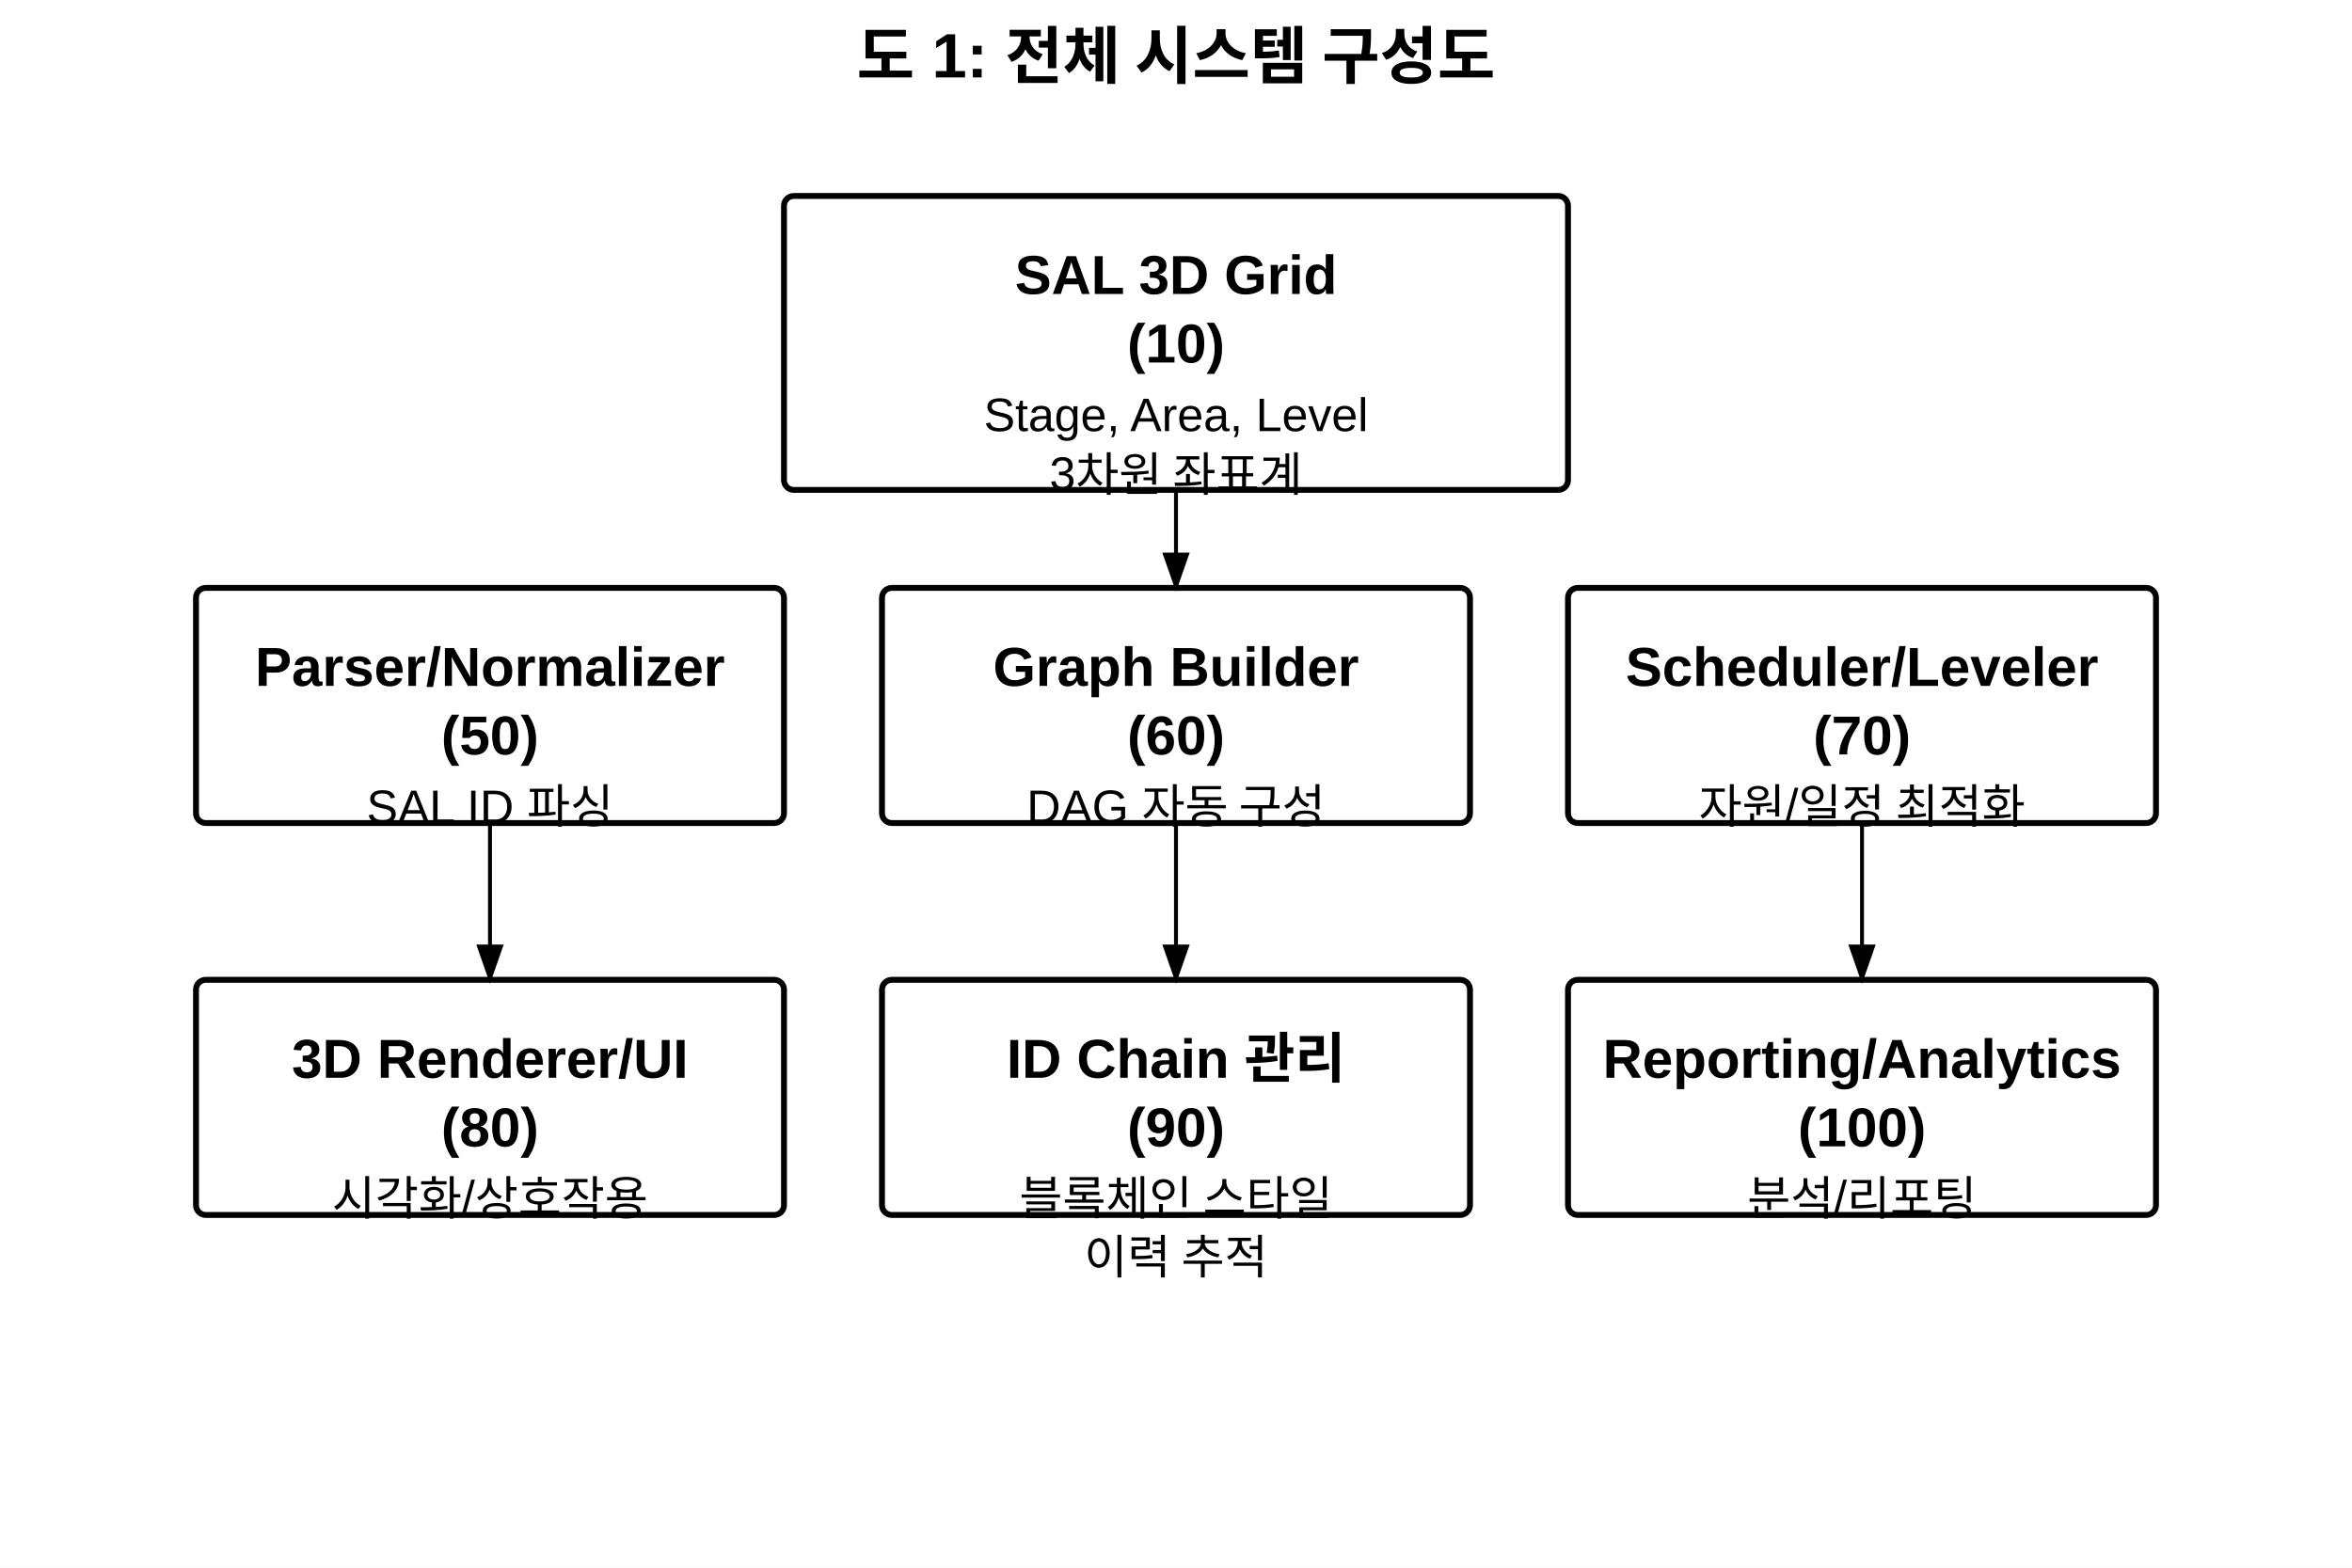
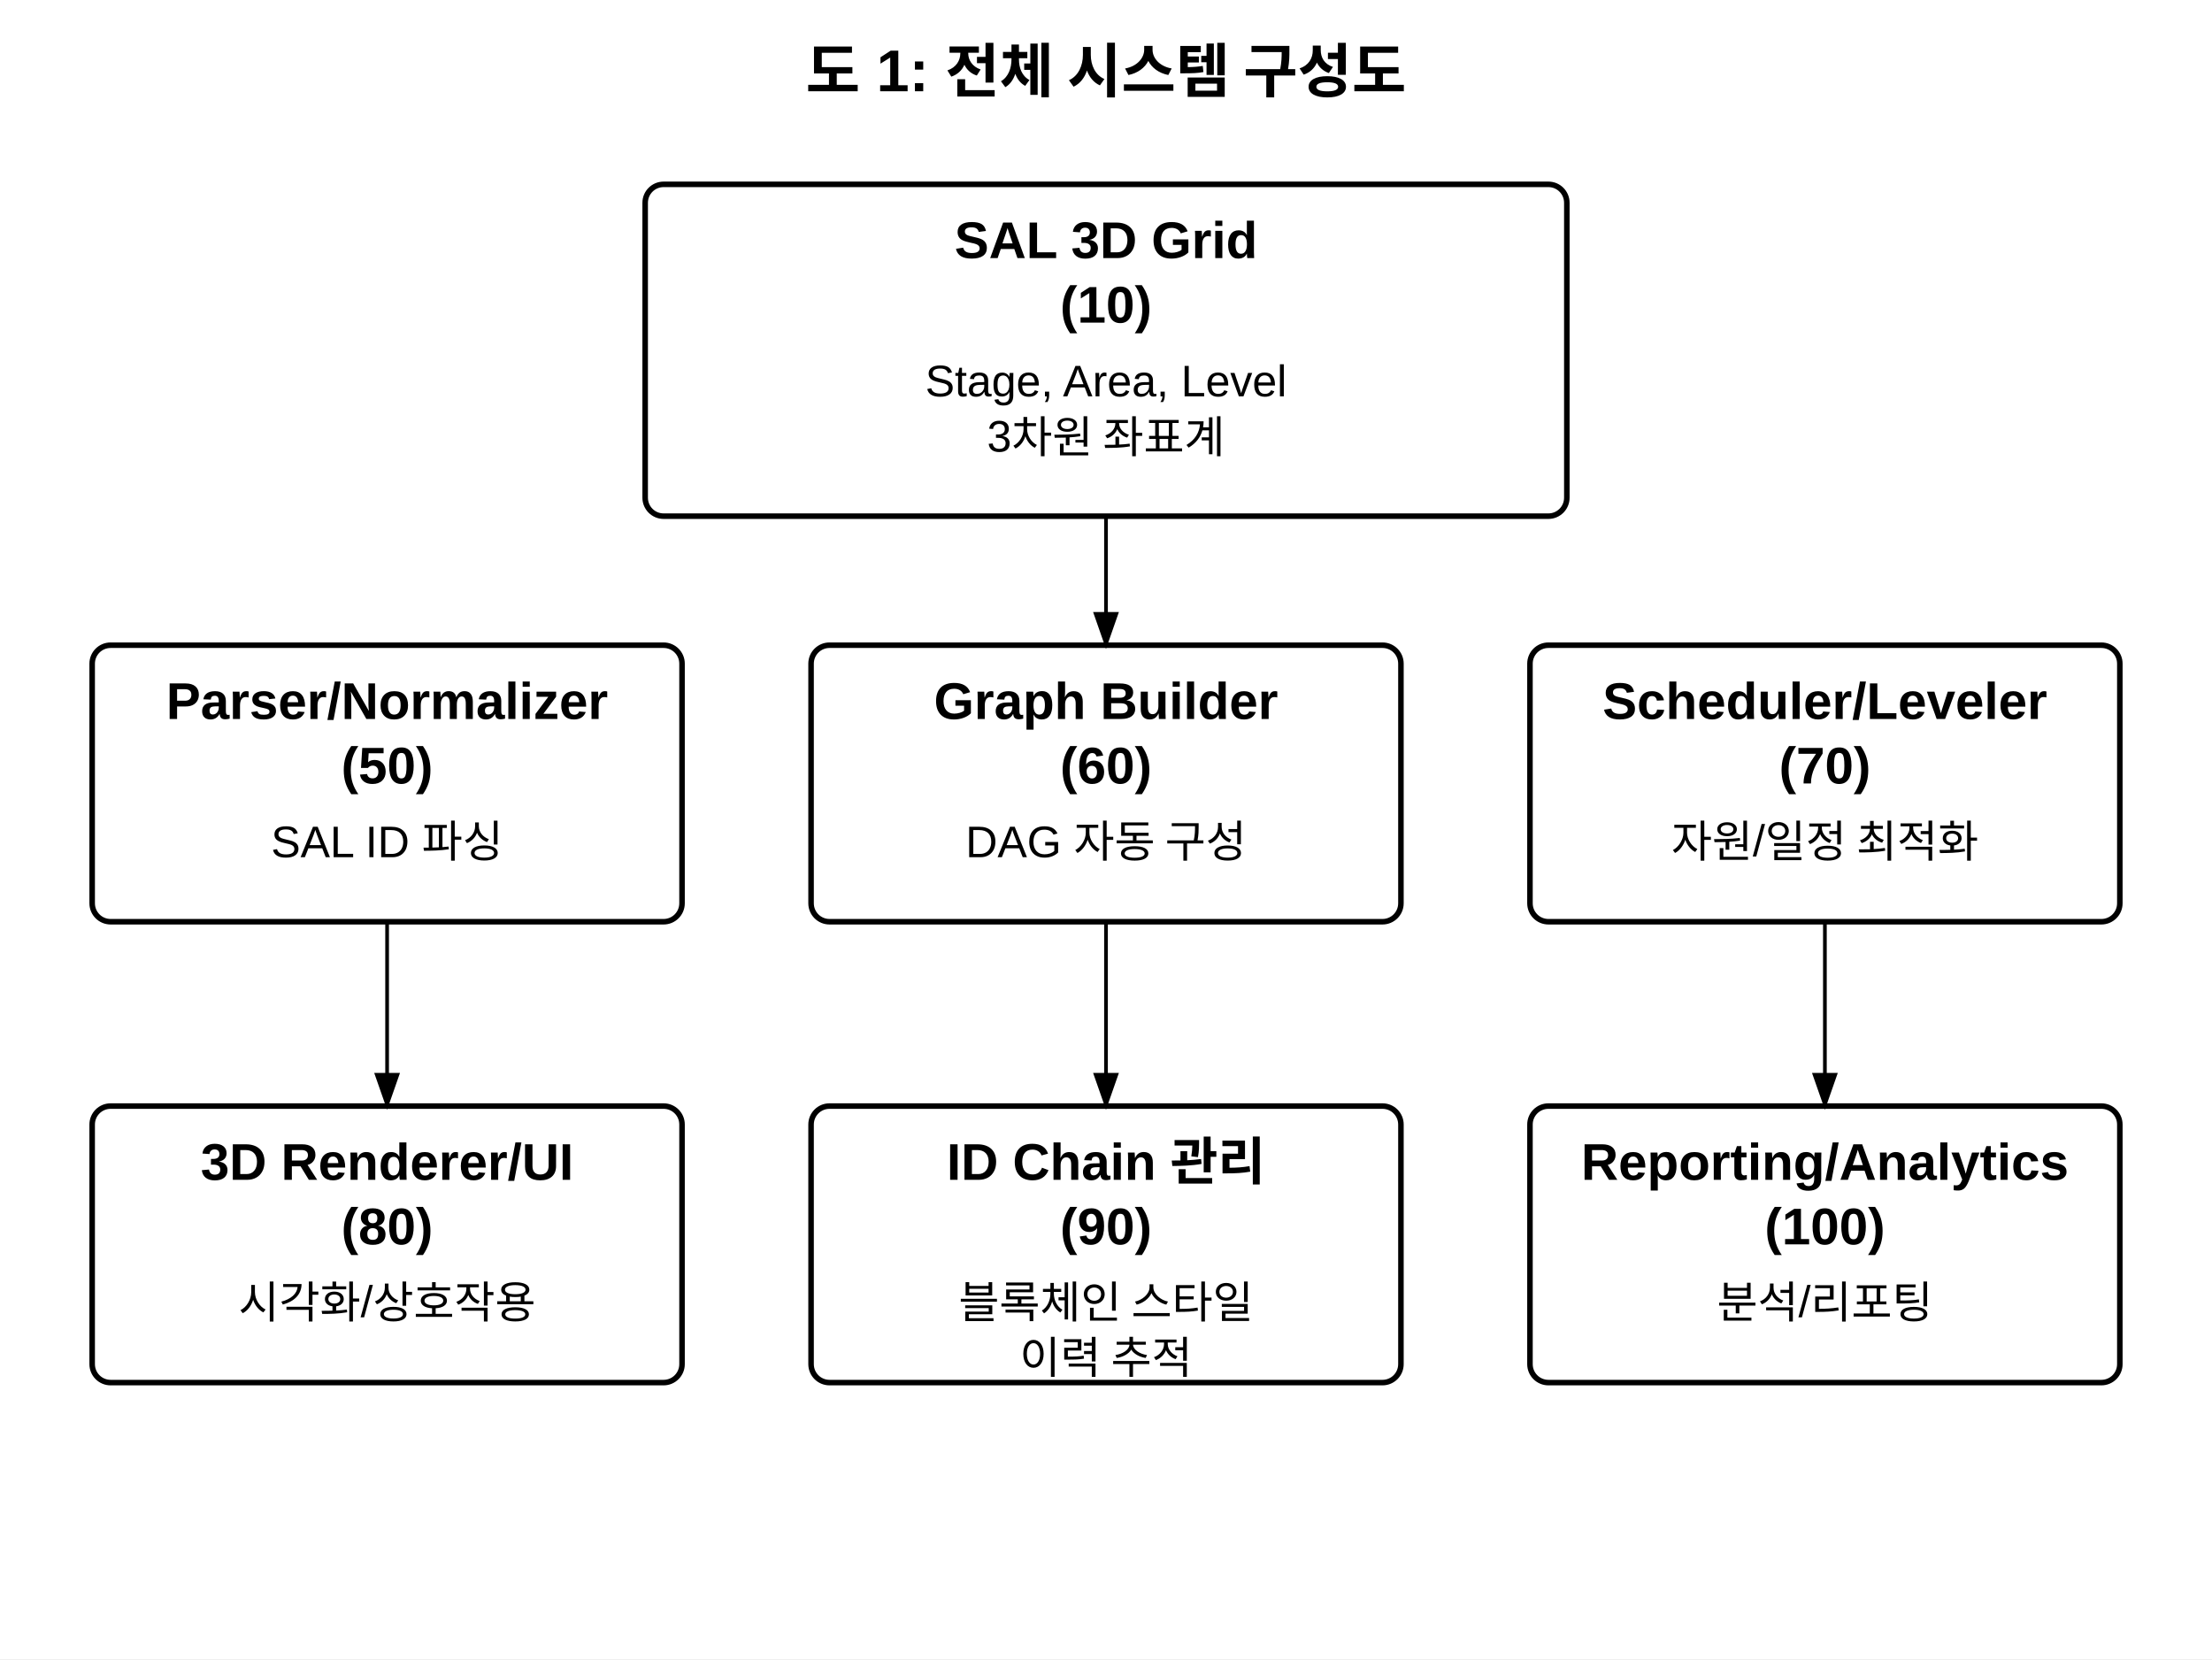
- <svg xmlns="http://www.w3.org/2000/svg" width="1200" height="800" viewBox="0 0 1200 800">
+ <svg xmlns="http://www.w3.org/2000/svg" width="1200" height="900" viewBox="0 0 1200 900">
  <rect width="100%" height="100%" fill="white" />
  <defs>
    <marker id="arrowhead" markerWidth="10" markerHeight="7" refX="9" refY="3.5" orient="auto">
      <polygon points="0 0, 10 3.5, 0 7" fill="black" />
    </marker>
  </defs>
-   <text x="600" y="40" text-anchor="middle" font-family="Arial, sans-serif" font-size="32" font-weight="bold">도 1: 전체 시스템 구성도</text>
-   <rect x="400" y="100" width="400" height="150" fill="white" stroke="black" stroke-width="3" rx="5" />
-   <text x="600.0" y="150" text-anchor="middle" font-family="Arial, sans-serif" font-size="28" font-weight="bold">SAL 3D Grid</text>
-   <text x="600.0" y="185" text-anchor="middle" font-family="Arial, sans-serif" font-size="28" font-weight="bold">(10)</text>
-   <text x="600.0" y="220" text-anchor="middle" font-family="Arial, sans-serif" font-size="24" font-weight="normal">Stage, Area, Level</text>
-   <text x="600.0" y="250" text-anchor="middle" font-family="Arial, sans-serif" font-size="24" font-weight="normal">3차원 좌표계</text>
-   <rect x="100" y="300" width="300" height="120" fill="white" stroke="black" stroke-width="3" rx="5" />
-   <text x="250.0" y="350" text-anchor="middle" font-family="Arial, sans-serif" font-size="28" font-weight="bold">Parser/Normalizer</text>
-   <text x="250.0" y="385" text-anchor="middle" font-family="Arial, sans-serif" font-size="28" font-weight="bold">(50)</text>
-   <text x="250.0" y="420" text-anchor="middle" font-family="Arial, sans-serif" font-size="24" font-weight="normal">SAL ID 파싱</text>
-   <rect x="450" y="300" width="300" height="120" fill="white" stroke="black" stroke-width="3" rx="5" />
-   <text x="600.0" y="350" text-anchor="middle" font-family="Arial, sans-serif" font-size="28" font-weight="bold">Graph Builder</text>
-   <text x="600.0" y="385" text-anchor="middle" font-family="Arial, sans-serif" font-size="28" font-weight="bold">(60)</text>
-   <text x="600.0" y="420" text-anchor="middle" font-family="Arial, sans-serif" font-size="24" font-weight="normal">DAG 자동 구성</text>
-   <rect x="800" y="300" width="300" height="120" fill="white" stroke="black" stroke-width="3" rx="5" />
-   <text x="950.0" y="350" text-anchor="middle" font-family="Arial, sans-serif" font-size="28" font-weight="bold">Scheduler/Leveler</text>
-   <text x="950.0" y="385" text-anchor="middle" font-family="Arial, sans-serif" font-size="28" font-weight="bold">(70)</text>
-   <text x="950.0" y="420" text-anchor="middle" font-family="Arial, sans-serif" font-size="24" font-weight="normal">자원/일정 최적화</text>
-   <rect x="100" y="500" width="300" height="120" fill="white" stroke="black" stroke-width="3" rx="5" />
-   <text x="250.0" y="550" text-anchor="middle" font-family="Arial, sans-serif" font-size="28" font-weight="bold">3D Renderer/UI</text>
-   <text x="250.0" y="585" text-anchor="middle" font-family="Arial, sans-serif" font-size="28" font-weight="bold">(80)</text>
-   <text x="250.0" y="620" text-anchor="middle" font-family="Arial, sans-serif" font-size="24" font-weight="normal">시각화/상호작용</text>
-   <rect x="450" y="500" width="300" height="120" fill="white" stroke="black" stroke-width="3" rx="5" />
-   <text x="600.0" y="550" text-anchor="middle" font-family="Arial, sans-serif" font-size="28" font-weight="bold">ID Chain 관리</text>
-   <text x="600.0" y="585" text-anchor="middle" font-family="Arial, sans-serif" font-size="28" font-weight="bold">(90)</text>
-   <text x="600.0" y="620" text-anchor="middle" font-family="Arial, sans-serif" font-size="24" font-weight="normal">블록체인 스타일</text>
-   <text x="600.0" y="650" text-anchor="middle" font-family="Arial, sans-serif" font-size="24" font-weight="normal">이력 추적</text>
-   <rect x="800" y="500" width="300" height="120" fill="white" stroke="black" stroke-width="3" rx="5" />
-   <text x="950.0" y="550" text-anchor="middle" font-family="Arial, sans-serif" font-size="28" font-weight="bold">Reporting/Analytics</text>
-   <text x="950.0" y="585" text-anchor="middle" font-family="Arial, sans-serif" font-size="28" font-weight="bold">(100)</text>
-   <text x="950.0" y="620" text-anchor="middle" font-family="Arial, sans-serif" font-size="24" font-weight="normal">분석/리포팅</text>
-   <line x1="600" y1="250" x2="600" y2="300" stroke="black" stroke-width="2" marker-end="url(#arrowhead)" />
-   <line x1="250" y1="420" x2="250" y2="500" stroke="black" stroke-width="2" marker-end="url(#arrowhead)" />
-   <line x1="600" y1="420" x2="600" y2="500" stroke="black" stroke-width="2" marker-end="url(#arrowhead)" />
-   <line x1="950" y1="420" x2="950" y2="500" stroke="black" stroke-width="2" marker-end="url(#arrowhead)" />
+   <text x="600" y="50" text-anchor="middle" font-family="Malgun Gothic, AppleGothic, Dotum, Arial, sans-serif" font-size="32" font-weight="bold">도 1: 전체 시스템 구성도</text>
+   <rect x="350" y="100" width="500" height="180" fill="white" stroke="black" stroke-width="3" rx="10" />
+   <text x="600.0" y="140" text-anchor="middle" font-family="Malgun Gothic, AppleGothic, Dotum, Arial, sans-serif" font-size="28" font-weight="bold">SAL 3D Grid</text>
+   <text x="600.0" y="175" text-anchor="middle" font-family="Malgun Gothic, AppleGothic, Dotum, Arial, sans-serif" font-size="28" font-weight="bold">(10)</text>
+   <text x="600.0" y="215" text-anchor="middle" font-family="Malgun Gothic, AppleGothic, Dotum, Arial, sans-serif" font-size="24" font-weight="normal">Stage, Area, Level</text>
+   <text x="600.0" y="245" text-anchor="middle" font-family="Malgun Gothic, AppleGothic, Dotum, Arial, sans-serif" font-size="24" font-weight="normal">3차원 좌표계</text>
+   <rect x="50" y="350" width="320" height="150" fill="white" stroke="black" stroke-width="3" rx="10" />
+   <text x="210.0" y="390" text-anchor="middle" font-family="Malgun Gothic, AppleGothic, Dotum, Arial, sans-serif" font-size="28" font-weight="bold">Parser/Normalizer</text>
+   <text x="210.0" y="425" text-anchor="middle" font-family="Malgun Gothic, AppleGothic, Dotum, Arial, sans-serif" font-size="28" font-weight="bold">(50)</text>
+   <text x="210.0" y="465" text-anchor="middle" font-family="Malgun Gothic, AppleGothic, Dotum, Arial, sans-serif" font-size="24" font-weight="normal">SAL ID 파싱</text>
+   <rect x="440" y="350" width="320" height="150" fill="white" stroke="black" stroke-width="3" rx="10" />
+   <text x="600.0" y="390" text-anchor="middle" font-family="Malgun Gothic, AppleGothic, Dotum, Arial, sans-serif" font-size="28" font-weight="bold">Graph Builder</text>
+   <text x="600.0" y="425" text-anchor="middle" font-family="Malgun Gothic, AppleGothic, Dotum, Arial, sans-serif" font-size="28" font-weight="bold">(60)</text>
+   <text x="600.0" y="465" text-anchor="middle" font-family="Malgun Gothic, AppleGothic, Dotum, Arial, sans-serif" font-size="24" font-weight="normal">DAG 자동 구성</text>
+   <rect x="830" y="350" width="320" height="150" fill="white" stroke="black" stroke-width="3" rx="10" />
+   <text x="990.0" y="390" text-anchor="middle" font-family="Malgun Gothic, AppleGothic, Dotum, Arial, sans-serif" font-size="28" font-weight="bold">Scheduler/Leveler</text>
+   <text x="990.0" y="425" text-anchor="middle" font-family="Malgun Gothic, AppleGothic, Dotum, Arial, sans-serif" font-size="28" font-weight="bold">(70)</text>
+   <text x="990.0" y="465" text-anchor="middle" font-family="Malgun Gothic, AppleGothic, Dotum, Arial, sans-serif" font-size="24" font-weight="normal">자원/일정 최적화</text>
+   <rect x="50" y="600" width="320" height="150" fill="white" stroke="black" stroke-width="3" rx="10" />
+   <text x="210.0" y="640" text-anchor="middle" font-family="Malgun Gothic, AppleGothic, Dotum, Arial, sans-serif" font-size="28" font-weight="bold">3D Renderer/UI</text>
+   <text x="210.0" y="675" text-anchor="middle" font-family="Malgun Gothic, AppleGothic, Dotum, Arial, sans-serif" font-size="28" font-weight="bold">(80)</text>
+   <text x="210.0" y="715" text-anchor="middle" font-family="Malgun Gothic, AppleGothic, Dotum, Arial, sans-serif" font-size="24" font-weight="normal">시각화/상호작용</text>
+   <rect x="440" y="600" width="320" height="150" fill="white" stroke="black" stroke-width="3" rx="10" />
+   <text x="600.0" y="640" text-anchor="middle" font-family="Malgun Gothic, AppleGothic, Dotum, Arial, sans-serif" font-size="28" font-weight="bold">ID Chain 관리</text>
+   <text x="600.0" y="675" text-anchor="middle" font-family="Malgun Gothic, AppleGothic, Dotum, Arial, sans-serif" font-size="28" font-weight="bold">(90)</text>
+   <text x="600.0" y="715" text-anchor="middle" font-family="Malgun Gothic, AppleGothic, Dotum, Arial, sans-serif" font-size="24" font-weight="normal">블록체인 스타일</text>
+   <text x="600.0" y="745" text-anchor="middle" font-family="Malgun Gothic, AppleGothic, Dotum, Arial, sans-serif" font-size="24" font-weight="normal">이력 추적</text>
+   <rect x="830" y="600" width="320" height="150" fill="white" stroke="black" stroke-width="3" rx="10" />
+   <text x="990.0" y="640" text-anchor="middle" font-family="Malgun Gothic, AppleGothic, Dotum, Arial, sans-serif" font-size="28" font-weight="bold">Reporting/Analytics</text>
+   <text x="990.0" y="675" text-anchor="middle" font-family="Malgun Gothic, AppleGothic, Dotum, Arial, sans-serif" font-size="28" font-weight="bold">(100)</text>
+   <text x="990.0" y="715" text-anchor="middle" font-family="Malgun Gothic, AppleGothic, Dotum, Arial, sans-serif" font-size="24" font-weight="normal">분석/리포팅</text>
+   <line x1="600" y1="280" x2="600" y2="350" stroke="black" stroke-width="2" marker-end="url(#arrowhead)" />
+   <line x1="210" y1="500" x2="210" y2="600" stroke="black" stroke-width="2" marker-end="url(#arrowhead)" />
+   <line x1="600" y1="500" x2="600" y2="600" stroke="black" stroke-width="2" marker-end="url(#arrowhead)" />
+   <line x1="990" y1="500" x2="990" y2="600" stroke="black" stroke-width="2" marker-end="url(#arrowhead)" />
</svg>
